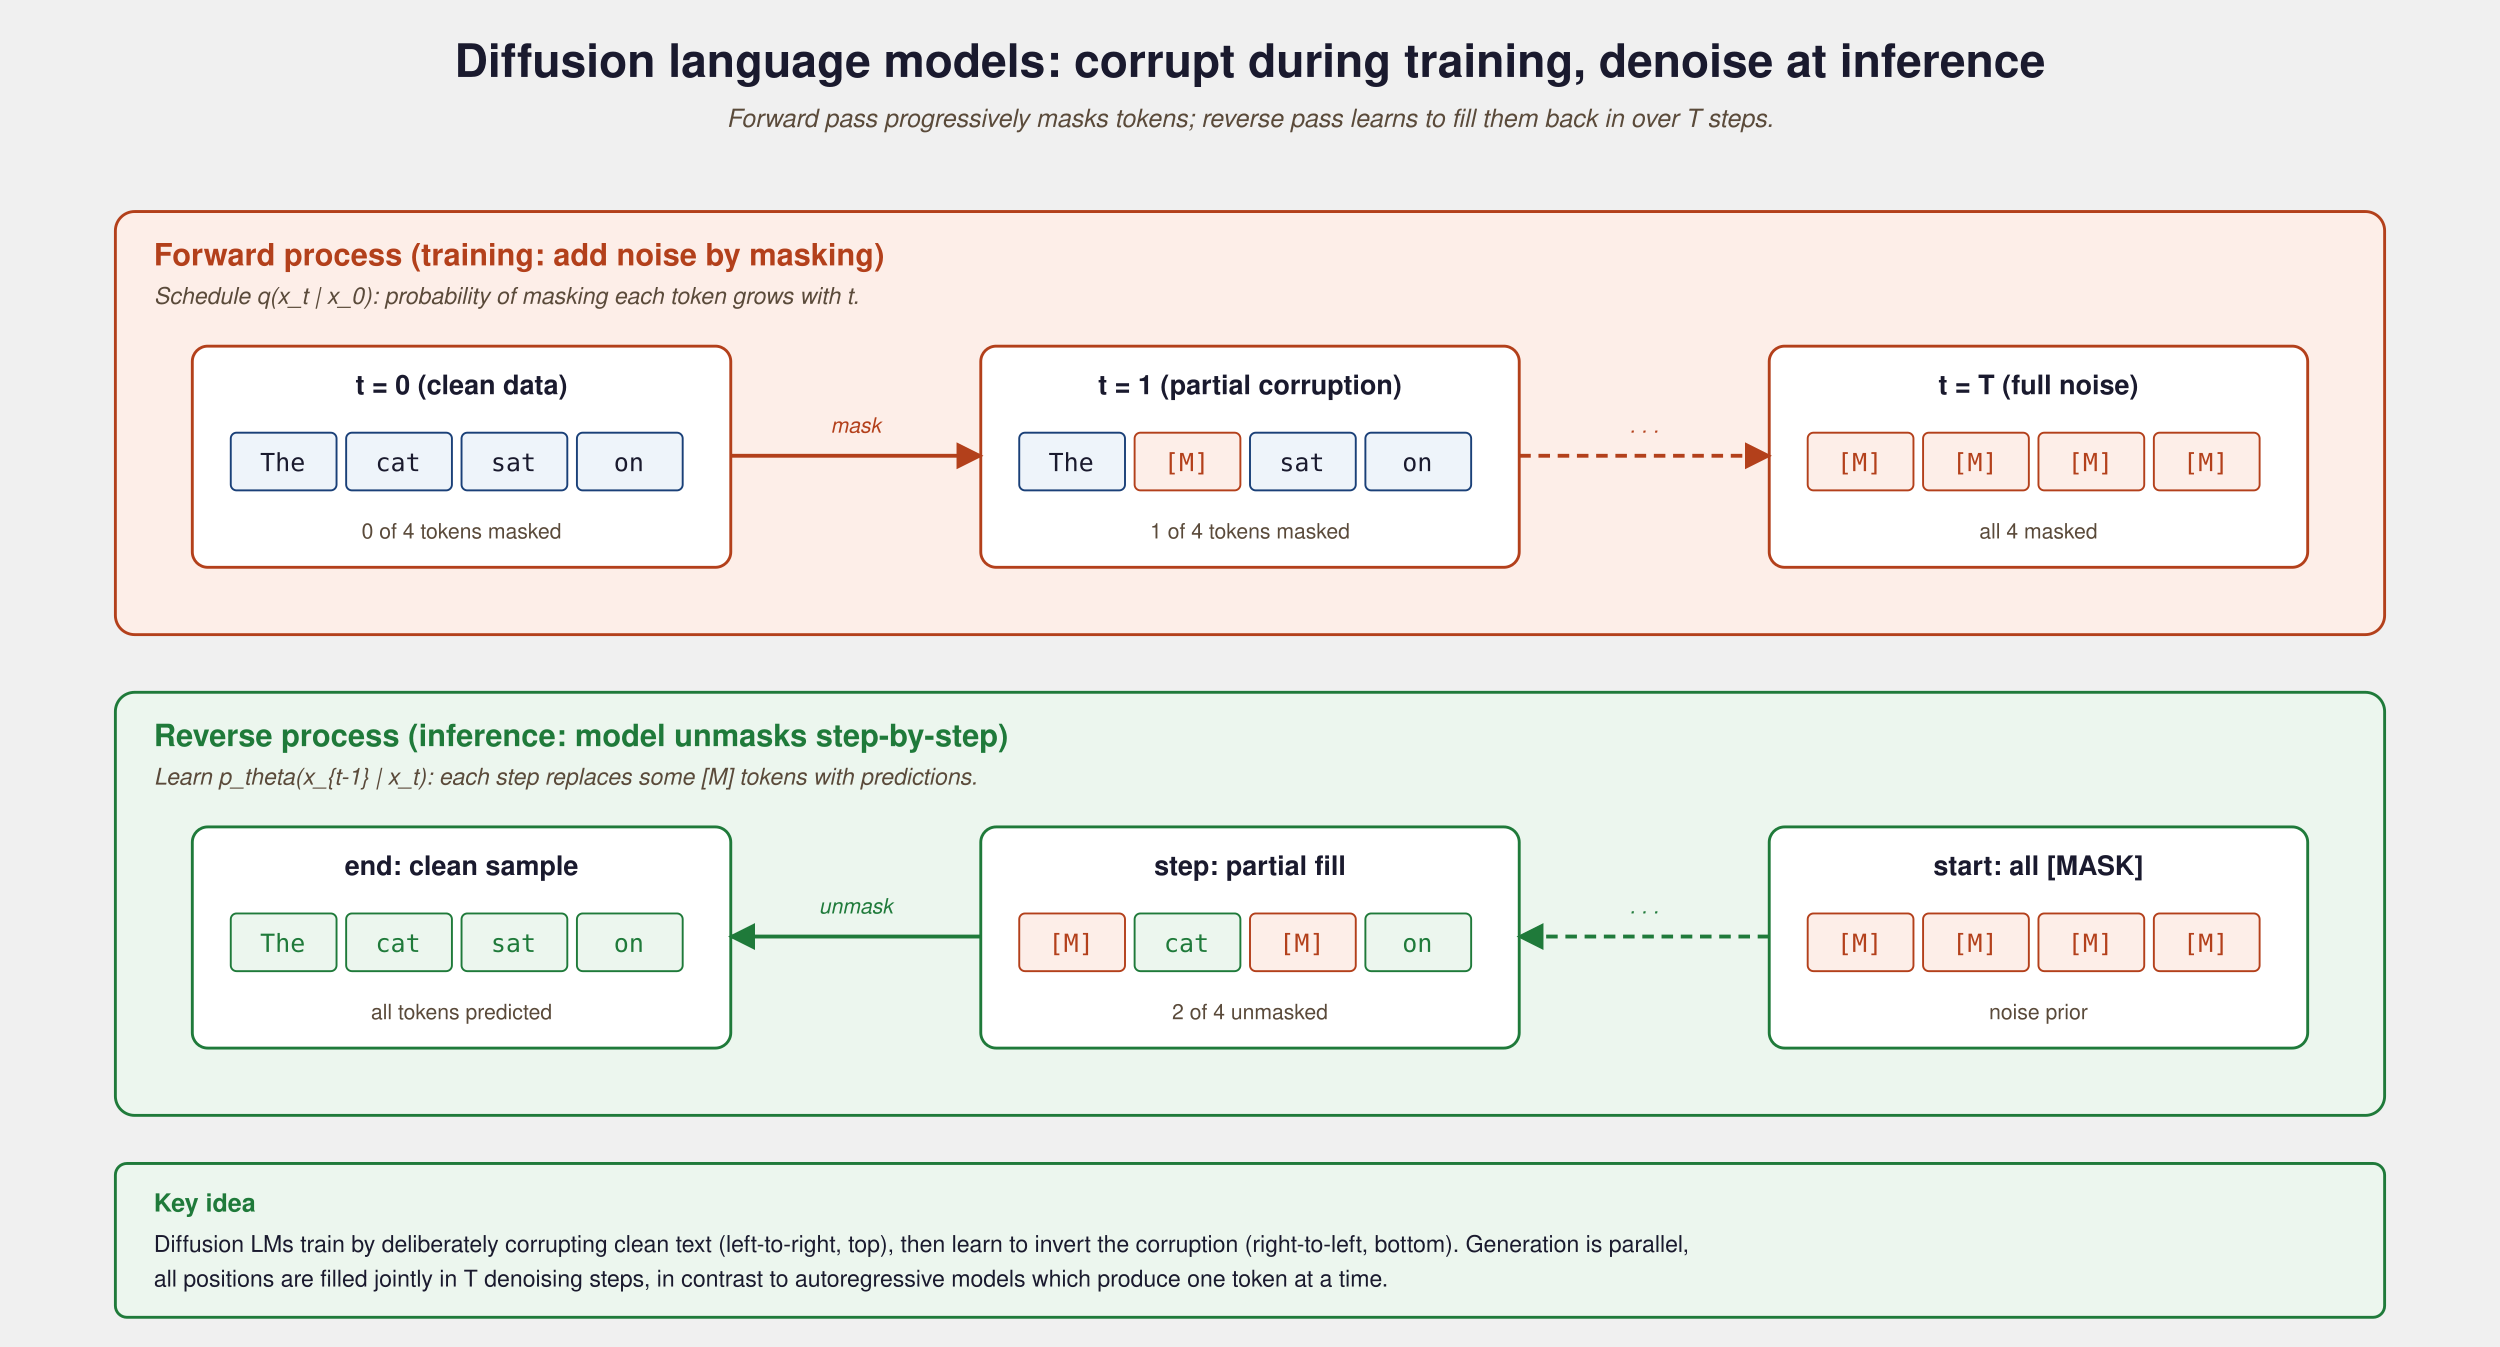
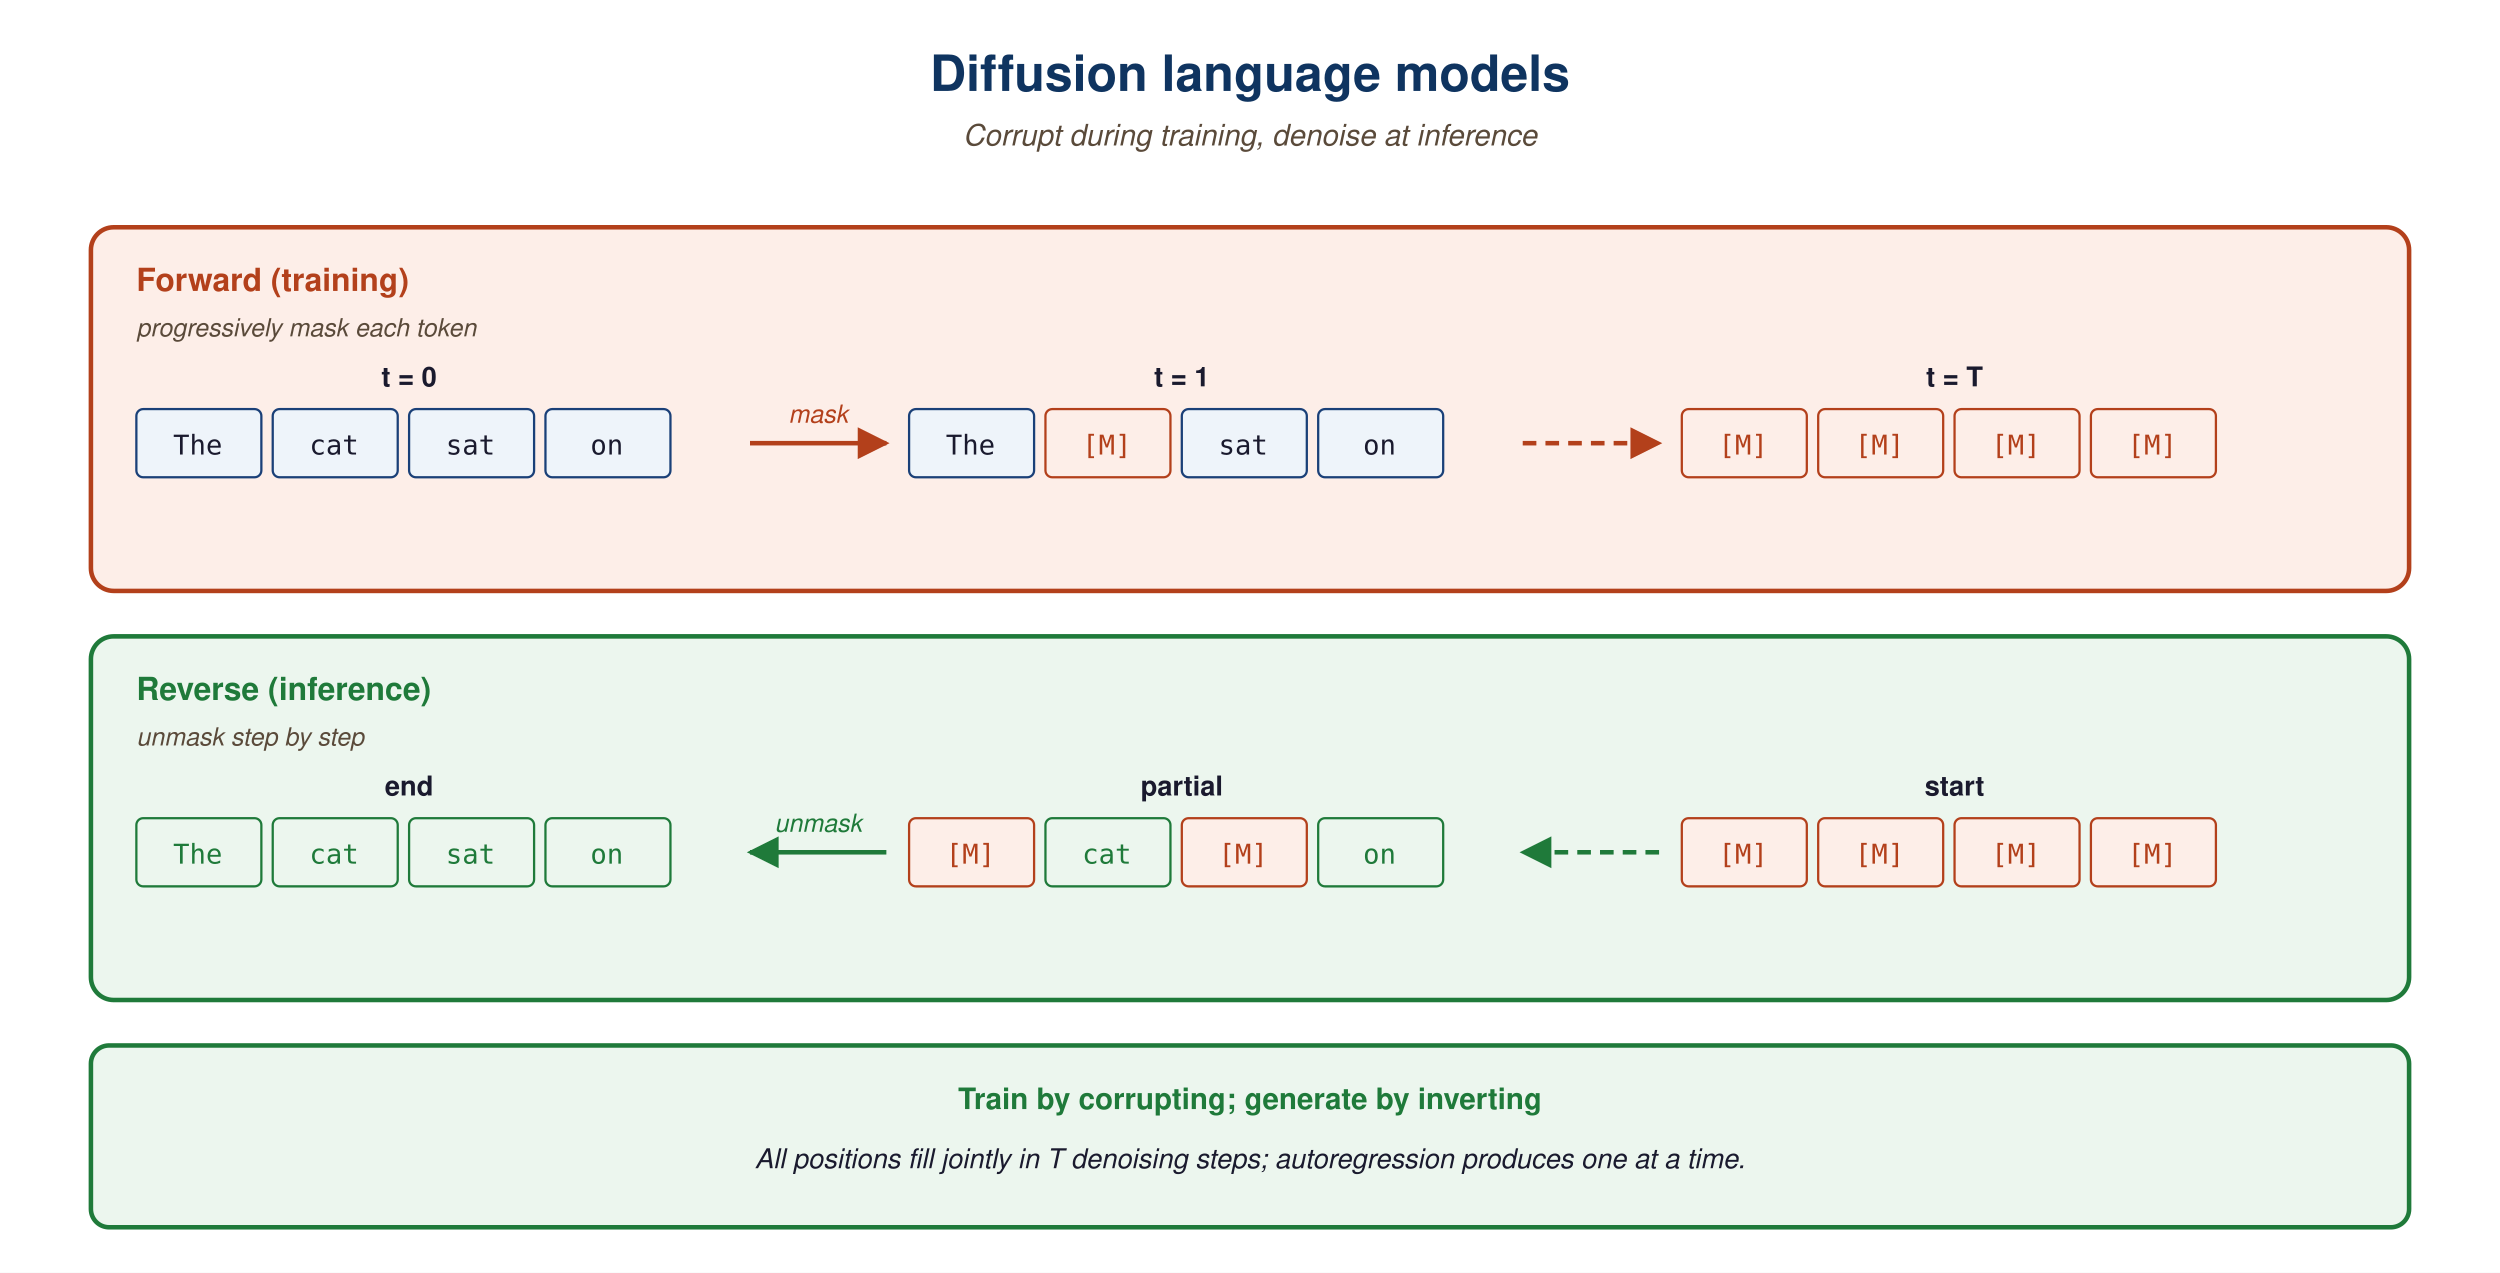
- <svg xmlns="http://www.w3.org/2000/svg" viewBox="0 0 1300 700" font-family="Helvetica, Arial, sans-serif">
+ <svg xmlns="http://www.w3.org/2000/svg" viewBox="0 0 1100 560" font-family="Helvetica, Arial, sans-serif">
+   <rect width="1100" height="560" fill="#ffffff" />
  <defs>
-     <marker id="arr" viewBox="0 0 10 10" refX="9" refY="5" markerWidth="7" markerHeight="7" orient="auto-start-reverse">
-       <path d="M 0 0 L 10 5 L 0 10 z" fill="#1a1a2e" />
-     </marker>
-     <marker id="arrRed" viewBox="0 0 10 10" refX="9" refY="5" markerWidth="7" markerHeight="7" orient="auto-start-reverse">
+     <marker id="arrRedD" viewBox="0 0 10 10" refX="9" refY="5" markerWidth="7" markerHeight="7" orient="auto-start-reverse">
      <path d="M 0 0 L 10 5 L 0 10 z" fill="#b3401b" />
    </marker>
-     <marker id="arrGreen" viewBox="0 0 10 10" refX="9" refY="5" markerWidth="7" markerHeight="7" orient="auto-start-reverse">
+     <marker id="arrGreenD" viewBox="0 0 10 10" refX="9" refY="5" markerWidth="7" markerHeight="7" orient="auto-start-reverse">
      <path d="M 0 0 L 10 5 L 0 10 z" fill="#1f7a3a" />
    </marker>
  </defs>
-   <text x="650" y="40" font-size="24" font-weight="600" text-anchor="middle" fill="#1a1a2e">Diffusion language models: corrupt during training, denoise at inference</text>
-   <text x="650" y="66" font-size="13" font-style="italic" text-anchor="middle" fill="#5a4a3a">Forward pass progressively masks tokens; reverse pass learns to fill them back in over T steps.</text>
-   <g>
-     <rect x="60" y="110" width="1180" height="220" rx="10" fill="#fdeee8" stroke="#b3401b" stroke-width="1.5" />
-     <text x="80" y="138" font-size="16" font-weight="700" fill="#b3401b">Forward process  (training: add noise by masking)</text>
-     <text x="80" y="158" font-size="12" font-style="italic" fill="#5a4a3a">Schedule q(x_t | x_0): probability of masking each token grows with t.</text>
-     <g>
-       <rect x="100" y="180" width="280" height="115" rx="8" fill="#ffffff" stroke="#b3401b" stroke-width="1.5" />
-       <text x="240" y="205" font-size="14" font-weight="700" text-anchor="middle" fill="#1a1a2e">t = 0   (clean data)</text>
-       <g font-family="ui-monospace, Menlo, monospace" font-size="13">
-         <rect x="120" y="225" width="55" height="30" rx="3" fill="#eef4fa" stroke="#1a4078" />
-         <text x="147" y="245" text-anchor="middle" fill="#1a1a2e">The</text>
-         <rect x="180" y="225" width="55" height="30" rx="3" fill="#eef4fa" stroke="#1a4078" />
-         <text x="207" y="245" text-anchor="middle" fill="#1a1a2e">cat</text>
-         <rect x="240" y="225" width="55" height="30" rx="3" fill="#eef4fa" stroke="#1a4078" />
-         <text x="267" y="245" text-anchor="middle" fill="#1a1a2e">sat</text>
-         <rect x="300" y="225" width="55" height="30" rx="3" fill="#eef4fa" stroke="#1a4078" />
-         <text x="327" y="245" text-anchor="middle" fill="#1a1a2e">on</text>
-       </g>
-       <text x="240" y="280" font-size="11" text-anchor="middle" fill="#5a4a3a">0 of 4 tokens masked</text>
+   <text x="550" y="40" font-size="22" font-weight="700" text-anchor="middle" fill="#0f3460">Diffusion language models</text>
+   <text x="550" y="64" font-size="13" font-style="italic" text-anchor="middle" fill="#5a4a3a">Corrupt during training, denoise at inference</text>
+   <g transform="translate(40, 100)">
+     <rect width="1020" height="160" rx="10" fill="#fdeee8" stroke="#b3401b" stroke-width="2" />
+     <text x="20" y="28" font-size="14" font-weight="700" fill="#b3401b">Forward (training)</text>
+     <text x="20" y="48" font-size="11" font-style="italic" fill="#5a4a3a">progressively mask each token</text>
+     <g transform="translate(20, 70)">
+       <text x="120" y="0" font-size="12" font-weight="700" text-anchor="middle" fill="#1a1a2e">t = 0</text>
+       <rect x="0" y="10" width="55" height="30" rx="3" fill="#eef4fa" stroke="#1a4078" />
+       <text x="27" y="30" font-size="12" font-family="ui-monospace, Menlo, monospace" text-anchor="middle" fill="#1a1a2e">The</text>
+       <rect x="60" y="10" width="55" height="30" rx="3" fill="#eef4fa" stroke="#1a4078" />
+       <text x="87" y="30" font-size="12" font-family="ui-monospace, Menlo, monospace" text-anchor="middle" fill="#1a1a2e">cat</text>
+       <rect x="120" y="10" width="55" height="30" rx="3" fill="#eef4fa" stroke="#1a4078" />
+       <text x="147" y="30" font-size="12" font-family="ui-monospace, Menlo, monospace" text-anchor="middle" fill="#1a1a2e">sat</text>
+       <rect x="180" y="10" width="55" height="30" rx="3" fill="#eef4fa" stroke="#1a4078" />
+       <text x="207" y="30" font-size="12" font-family="ui-monospace, Menlo, monospace" text-anchor="middle" fill="#1a1a2e">on</text>
    </g>
-     <g>
-       <rect x="510" y="180" width="280" height="115" rx="8" fill="#ffffff" stroke="#b3401b" stroke-width="1.5" />
-       <text x="650" y="205" font-size="14" font-weight="700" text-anchor="middle" fill="#1a1a2e">t = 1   (partial corruption)</text>
-       <g font-family="ui-monospace, Menlo, monospace" font-size="13">
-         <rect x="530" y="225" width="55" height="30" rx="3" fill="#eef4fa" stroke="#1a4078" />
-         <text x="557" y="245" text-anchor="middle" fill="#1a1a2e">The</text>
-         <rect x="590" y="225" width="55" height="30" rx="3" fill="#fdeee8" stroke="#b3401b" />
-         <text x="617" y="245" text-anchor="middle" fill="#b3401b">[M]</text>
-         <rect x="650" y="225" width="55" height="30" rx="3" fill="#eef4fa" stroke="#1a4078" />
-         <text x="677" y="245" text-anchor="middle" fill="#1a1a2e">sat</text>
-         <rect x="710" y="225" width="55" height="30" rx="3" fill="#eef4fa" stroke="#1a4078" />
-         <text x="737" y="245" text-anchor="middle" fill="#1a1a2e">on</text>
-       </g>
-       <text x="650" y="280" font-size="11" text-anchor="middle" fill="#5a4a3a">1 of 4 tokens masked</text>
+     <line x1="290" y1="95" x2="350" y2="95" stroke="#b3401b" stroke-width="2" marker-end="url(#arrRedD)" />
+     <text x="320" y="86" font-size="11" font-style="italic" text-anchor="middle" fill="#b3401b">mask</text>
+     <g transform="translate(360, 70)">
+       <text x="120" y="0" font-size="12" font-weight="700" text-anchor="middle" fill="#1a1a2e">t = 1</text>
+       <rect x="0" y="10" width="55" height="30" rx="3" fill="#eef4fa" stroke="#1a4078" />
+       <text x="27" y="30" font-size="12" font-family="ui-monospace, Menlo, monospace" text-anchor="middle" fill="#1a1a2e">The</text>
+       <rect x="60" y="10" width="55" height="30" rx="3" fill="#fdeee8" stroke="#b3401b" />
+       <text x="87" y="30" font-size="12" font-family="ui-monospace, Menlo, monospace" text-anchor="middle" fill="#b3401b">[M]</text>
+       <rect x="120" y="10" width="55" height="30" rx="3" fill="#eef4fa" stroke="#1a4078" />
+       <text x="147" y="30" font-size="12" font-family="ui-monospace, Menlo, monospace" text-anchor="middle" fill="#1a1a2e">sat</text>
+       <rect x="180" y="10" width="55" height="30" rx="3" fill="#eef4fa" stroke="#1a4078" />
+       <text x="207" y="30" font-size="12" font-family="ui-monospace, Menlo, monospace" text-anchor="middle" fill="#1a1a2e">on</text>
    </g>
-     <g>
-       <rect x="920" y="180" width="280" height="115" rx="8" fill="#ffffff" stroke="#b3401b" stroke-width="1.5" />
-       <text x="1060" y="205" font-size="14" font-weight="700" text-anchor="middle" fill="#1a1a2e">t = T   (full noise)</text>
-       <g font-family="ui-monospace, Menlo, monospace" font-size="13">
-         <rect x="940" y="225" width="55" height="30" rx="3" fill="#fdeee8" stroke="#b3401b" />
-         <text x="967" y="245" text-anchor="middle" fill="#b3401b">[M]</text>
-         <rect x="1000" y="225" width="55" height="30" rx="3" fill="#fdeee8" stroke="#b3401b" />
-         <text x="1027" y="245" text-anchor="middle" fill="#b3401b">[M]</text>
-         <rect x="1060" y="225" width="55" height="30" rx="3" fill="#fdeee8" stroke="#b3401b" />
-         <text x="1087" y="245" text-anchor="middle" fill="#b3401b">[M]</text>
-         <rect x="1120" y="225" width="55" height="30" rx="3" fill="#fdeee8" stroke="#b3401b" />
-         <text x="1147" y="245" text-anchor="middle" fill="#b3401b">[M]</text>
-       </g>
-       <text x="1060" y="280" font-size="11" text-anchor="middle" fill="#5a4a3a">all 4 masked</text>
+     <line x1="630" y1="95" x2="690" y2="95" stroke="#b3401b" stroke-width="2" marker-end="url(#arrRedD)" stroke-dasharray="6 4" />
+     <g transform="translate(700, 70)">
+       <text x="120" y="0" font-size="12" font-weight="700" text-anchor="middle" fill="#1a1a2e">t = T</text>
+       <rect x="0" y="10" width="55" height="30" rx="3" fill="#fdeee8" stroke="#b3401b" />
+       <text x="27" y="30" font-size="12" font-family="ui-monospace, Menlo, monospace" text-anchor="middle" fill="#b3401b">[M]</text>
+       <rect x="60" y="10" width="55" height="30" rx="3" fill="#fdeee8" stroke="#b3401b" />
+       <text x="87" y="30" font-size="12" font-family="ui-monospace, Menlo, monospace" text-anchor="middle" fill="#b3401b">[M]</text>
+       <rect x="120" y="10" width="55" height="30" rx="3" fill="#fdeee8" stroke="#b3401b" />
+       <text x="147" y="30" font-size="12" font-family="ui-monospace, Menlo, monospace" text-anchor="middle" fill="#b3401b">[M]</text>
+       <rect x="180" y="10" width="55" height="30" rx="3" fill="#fdeee8" stroke="#b3401b" />
+       <text x="207" y="30" font-size="12" font-family="ui-monospace, Menlo, monospace" text-anchor="middle" fill="#b3401b">[M]</text>
    </g>
-     <line x1="380" y1="237" x2="510" y2="237" stroke="#b3401b" stroke-width="2" marker-end="url(#arrRed)" />
-     <text x="445" y="225" font-size="11" font-style="italic" text-anchor="middle" fill="#b3401b">mask</text>
-     <line x1="790" y1="237" x2="920" y2="237" stroke="#b3401b" stroke-width="2" marker-end="url(#arrRed)" stroke-dasharray="6 4" />
-     <text x="855" y="225" font-size="11" font-style="italic" text-anchor="middle" fill="#b3401b">. . .</text>
  </g>
-   <g>
-     <rect x="60" y="360" width="1180" height="220" rx="10" fill="#ecf6ee" stroke="#1f7a3a" stroke-width="1.5" />
-     <text x="80" y="388" font-size="16" font-weight="700" fill="#1f7a3a">Reverse process  (inference: model unmasks step-by-step)</text>
-     <text x="80" y="408" font-size="12" font-style="italic" fill="#5a4a3a">Learn p_theta(x_{t-1} | x_t): each step replaces some [M] tokens with predictions.</text>
-     <g>
-       <rect x="920" y="430" width="280" height="115" rx="8" fill="#ffffff" stroke="#1f7a3a" stroke-width="1.5" />
-       <text x="1060" y="455" font-size="14" font-weight="700" text-anchor="middle" fill="#1a1a2e">start: all [MASK]</text>
-       <g font-family="ui-monospace, Menlo, monospace" font-size="13">
-         <rect x="940" y="475" width="55" height="30" rx="3" fill="#fdeee8" stroke="#b3401b" />
-         <text x="967" y="495" text-anchor="middle" fill="#b3401b">[M]</text>
-         <rect x="1000" y="475" width="55" height="30" rx="3" fill="#fdeee8" stroke="#b3401b" />
-         <text x="1027" y="495" text-anchor="middle" fill="#b3401b">[M]</text>
-         <rect x="1060" y="475" width="55" height="30" rx="3" fill="#fdeee8" stroke="#b3401b" />
-         <text x="1087" y="495" text-anchor="middle" fill="#b3401b">[M]</text>
-         <rect x="1120" y="475" width="55" height="30" rx="3" fill="#fdeee8" stroke="#b3401b" />
-         <text x="1147" y="495" text-anchor="middle" fill="#b3401b">[M]</text>
-       </g>
-       <text x="1060" y="530" font-size="11" text-anchor="middle" fill="#5a4a3a">noise prior</text>
+   <g transform="translate(40, 280)">
+     <rect width="1020" height="160" rx="10" fill="#ecf6ee" stroke="#1f7a3a" stroke-width="2" />
+     <text x="20" y="28" font-size="14" font-weight="700" fill="#1f7a3a">Reverse (inference)</text>
+     <text x="20" y="48" font-size="11" font-style="italic" fill="#5a4a3a">unmask step by step</text>
+     <g transform="translate(700, 70)">
+       <text x="120" y="0" font-size="12" font-weight="700" text-anchor="middle" fill="#1a1a2e">start</text>
+       <rect x="0" y="10" width="55" height="30" rx="3" fill="#fdeee8" stroke="#b3401b" />
+       <text x="27" y="30" font-size="12" font-family="ui-monospace, Menlo, monospace" text-anchor="middle" fill="#b3401b">[M]</text>
+       <rect x="60" y="10" width="55" height="30" rx="3" fill="#fdeee8" stroke="#b3401b" />
+       <text x="87" y="30" font-size="12" font-family="ui-monospace, Menlo, monospace" text-anchor="middle" fill="#b3401b">[M]</text>
+       <rect x="120" y="10" width="55" height="30" rx="3" fill="#fdeee8" stroke="#b3401b" />
+       <text x="147" y="30" font-size="12" font-family="ui-monospace, Menlo, monospace" text-anchor="middle" fill="#b3401b">[M]</text>
+       <rect x="180" y="10" width="55" height="30" rx="3" fill="#fdeee8" stroke="#b3401b" />
+       <text x="207" y="30" font-size="12" font-family="ui-monospace, Menlo, monospace" text-anchor="middle" fill="#b3401b">[M]</text>
    </g>
-     <g>
-       <rect x="510" y="430" width="280" height="115" rx="8" fill="#ffffff" stroke="#1f7a3a" stroke-width="1.5" />
-       <text x="650" y="455" font-size="14" font-weight="700" text-anchor="middle" fill="#1a1a2e">step: partial fill</text>
-       <g font-family="ui-monospace, Menlo, monospace" font-size="13">
-         <rect x="530" y="475" width="55" height="30" rx="3" fill="#fdeee8" stroke="#b3401b" />
-         <text x="557" y="495" text-anchor="middle" fill="#b3401b">[M]</text>
-         <rect x="590" y="475" width="55" height="30" rx="3" fill="#ecf6ee" stroke="#1f7a3a" />
-         <text x="617" y="495" text-anchor="middle" fill="#1f7a3a">cat</text>
-         <rect x="650" y="475" width="55" height="30" rx="3" fill="#fdeee8" stroke="#b3401b" />
-         <text x="677" y="495" text-anchor="middle" fill="#b3401b">[M]</text>
-         <rect x="710" y="475" width="55" height="30" rx="3" fill="#ecf6ee" stroke="#1f7a3a" />
-         <text x="737" y="495" text-anchor="middle" fill="#1f7a3a">on</text>
-       </g>
-       <text x="650" y="530" font-size="11" text-anchor="middle" fill="#5a4a3a">2 of 4 unmasked</text>
+     <line x1="690" y1="95" x2="630" y2="95" stroke="#1f7a3a" stroke-width="2" marker-end="url(#arrGreenD)" stroke-dasharray="6 4" />
+     <g transform="translate(360, 70)">
+       <text x="120" y="0" font-size="12" font-weight="700" text-anchor="middle" fill="#1a1a2e">partial</text>
+       <rect x="0" y="10" width="55" height="30" rx="3" fill="#fdeee8" stroke="#b3401b" />
+       <text x="27" y="30" font-size="12" font-family="ui-monospace, Menlo, monospace" text-anchor="middle" fill="#b3401b">[M]</text>
+       <rect x="60" y="10" width="55" height="30" rx="3" fill="#ecf6ee" stroke="#1f7a3a" />
+       <text x="87" y="30" font-size="12" font-family="ui-monospace, Menlo, monospace" text-anchor="middle" fill="#1f7a3a">cat</text>
+       <rect x="120" y="10" width="55" height="30" rx="3" fill="#fdeee8" stroke="#b3401b" />
+       <text x="147" y="30" font-size="12" font-family="ui-monospace, Menlo, monospace" text-anchor="middle" fill="#b3401b">[M]</text>
+       <rect x="180" y="10" width="55" height="30" rx="3" fill="#ecf6ee" stroke="#1f7a3a" />
+       <text x="207" y="30" font-size="12" font-family="ui-monospace, Menlo, monospace" text-anchor="middle" fill="#1f7a3a">on</text>
    </g>
-     <g>
-       <rect x="100" y="430" width="280" height="115" rx="8" fill="#ffffff" stroke="#1f7a3a" stroke-width="1.5" />
-       <text x="240" y="455" font-size="14" font-weight="700" text-anchor="middle" fill="#1a1a2e">end: clean sample</text>
-       <g font-family="ui-monospace, Menlo, monospace" font-size="13">
-         <rect x="120" y="475" width="55" height="30" rx="3" fill="#ecf6ee" stroke="#1f7a3a" />
-         <text x="147" y="495" text-anchor="middle" fill="#1f7a3a">The</text>
-         <rect x="180" y="475" width="55" height="30" rx="3" fill="#ecf6ee" stroke="#1f7a3a" />
-         <text x="207" y="495" text-anchor="middle" fill="#1f7a3a">cat</text>
-         <rect x="240" y="475" width="55" height="30" rx="3" fill="#ecf6ee" stroke="#1f7a3a" />
-         <text x="267" y="495" text-anchor="middle" fill="#1f7a3a">sat</text>
-         <rect x="300" y="475" width="55" height="30" rx="3" fill="#ecf6ee" stroke="#1f7a3a" />
-         <text x="327" y="495" text-anchor="middle" fill="#1f7a3a">on</text>
-       </g>
-       <text x="240" y="530" font-size="11" text-anchor="middle" fill="#5a4a3a">all tokens predicted</text>
+     <line x1="350" y1="95" x2="290" y2="95" stroke="#1f7a3a" stroke-width="2" marker-end="url(#arrGreenD)" />
+     <text x="320" y="86" font-size="11" font-style="italic" text-anchor="middle" fill="#1f7a3a">unmask</text>
+     <g transform="translate(20, 70)">
+       <text x="120" y="0" font-size="12" font-weight="700" text-anchor="middle" fill="#1a1a2e">end</text>
+       <rect x="0" y="10" width="55" height="30" rx="3" fill="#ecf6ee" stroke="#1f7a3a" />
+       <text x="27" y="30" font-size="12" font-family="ui-monospace, Menlo, monospace" text-anchor="middle" fill="#1f7a3a">The</text>
+       <rect x="60" y="10" width="55" height="30" rx="3" fill="#ecf6ee" stroke="#1f7a3a" />
+       <text x="87" y="30" font-size="12" font-family="ui-monospace, Menlo, monospace" text-anchor="middle" fill="#1f7a3a">cat</text>
+       <rect x="120" y="10" width="55" height="30" rx="3" fill="#ecf6ee" stroke="#1f7a3a" />
+       <text x="147" y="30" font-size="12" font-family="ui-monospace, Menlo, monospace" text-anchor="middle" fill="#1f7a3a">sat</text>
+       <rect x="180" y="10" width="55" height="30" rx="3" fill="#ecf6ee" stroke="#1f7a3a" />
+       <text x="207" y="30" font-size="12" font-family="ui-monospace, Menlo, monospace" text-anchor="middle" fill="#1f7a3a">on</text>
    </g>
-     <line x1="920" y1="487" x2="790" y2="487" stroke="#1f7a3a" stroke-width="2" marker-end="url(#arrGreen)" stroke-dasharray="6 4" />
-     <text x="855" y="475" font-size="11" font-style="italic" text-anchor="middle" fill="#1f7a3a">. . .</text>
-     <line x1="510" y1="487" x2="380" y2="487" stroke="#1f7a3a" stroke-width="2" marker-end="url(#arrGreen)" />
-     <text x="445" y="475" font-size="11" font-style="italic" text-anchor="middle" fill="#1f7a3a">unmask</text>
  </g>
-   <g transform="translate(60, 605)">
-     <rect x="0" y="0" width="1180" height="80" rx="6" fill="#ecf6ee" stroke="#1f7a3a" stroke-width="1.5" />
-     <text x="20" y="25" font-size="13" font-weight="700" fill="#1f7a3a">Key idea</text>
-     <text x="20" y="46" font-size="12" fill="#1a1a2e">Diffusion LMs train by deliberately corrupting clean text (left-to-right, top), then learn to invert the corruption (right-to-left, bottom). Generation is parallel,</text>
-     <text x="20" y="64" font-size="12" fill="#1a1a2e">all positions are filled jointly in T denoising steps, in contrast to autoregressive models which produce one token at a time.</text>
+   <g transform="translate(40, 460)">
+     <rect width="1020" height="80" rx="8" fill="#ecf6ee" stroke="#1f7a3a" stroke-width="2" />
+     <text x="510" y="28" font-size="13" font-weight="700" text-anchor="middle" fill="#1f7a3a">Train by corrupting; generate by inverting</text>
+     <text x="510" y="54" font-size="12" font-style="italic" text-anchor="middle" fill="#1a1a2e">All positions fill jointly in T denoising steps; autoregression produces one at a time.</text>
  </g>
</svg>
